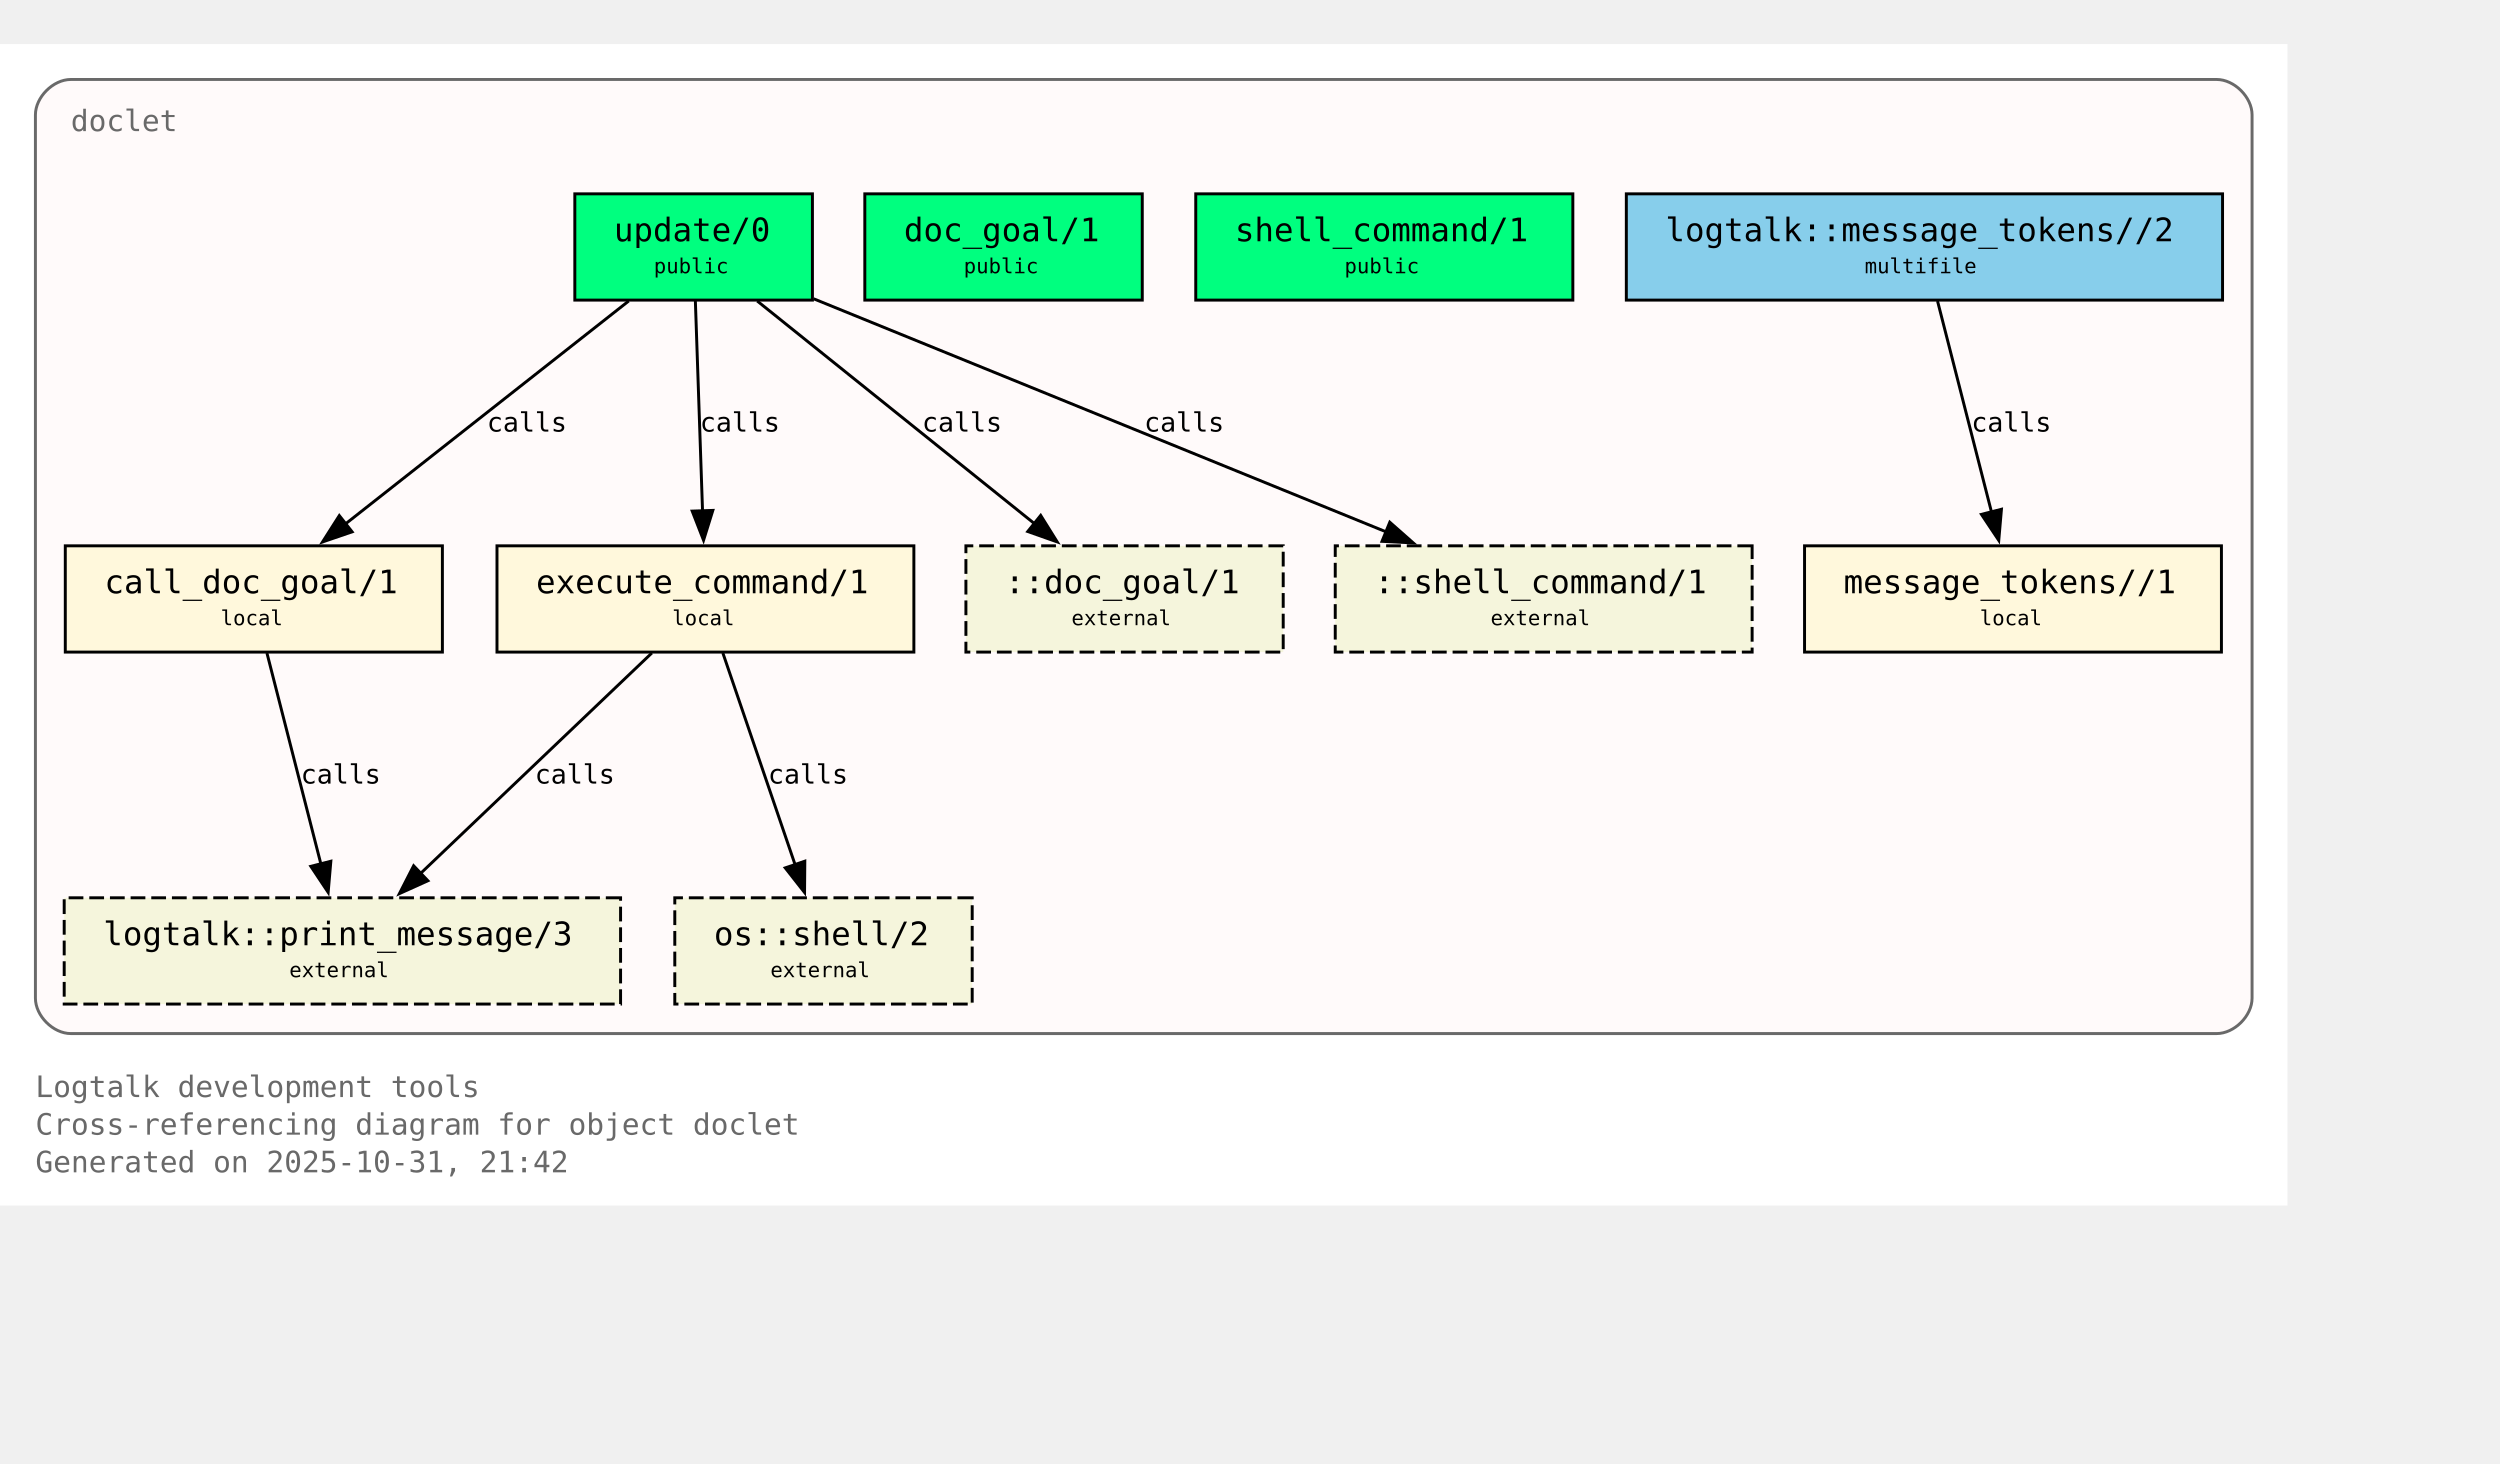
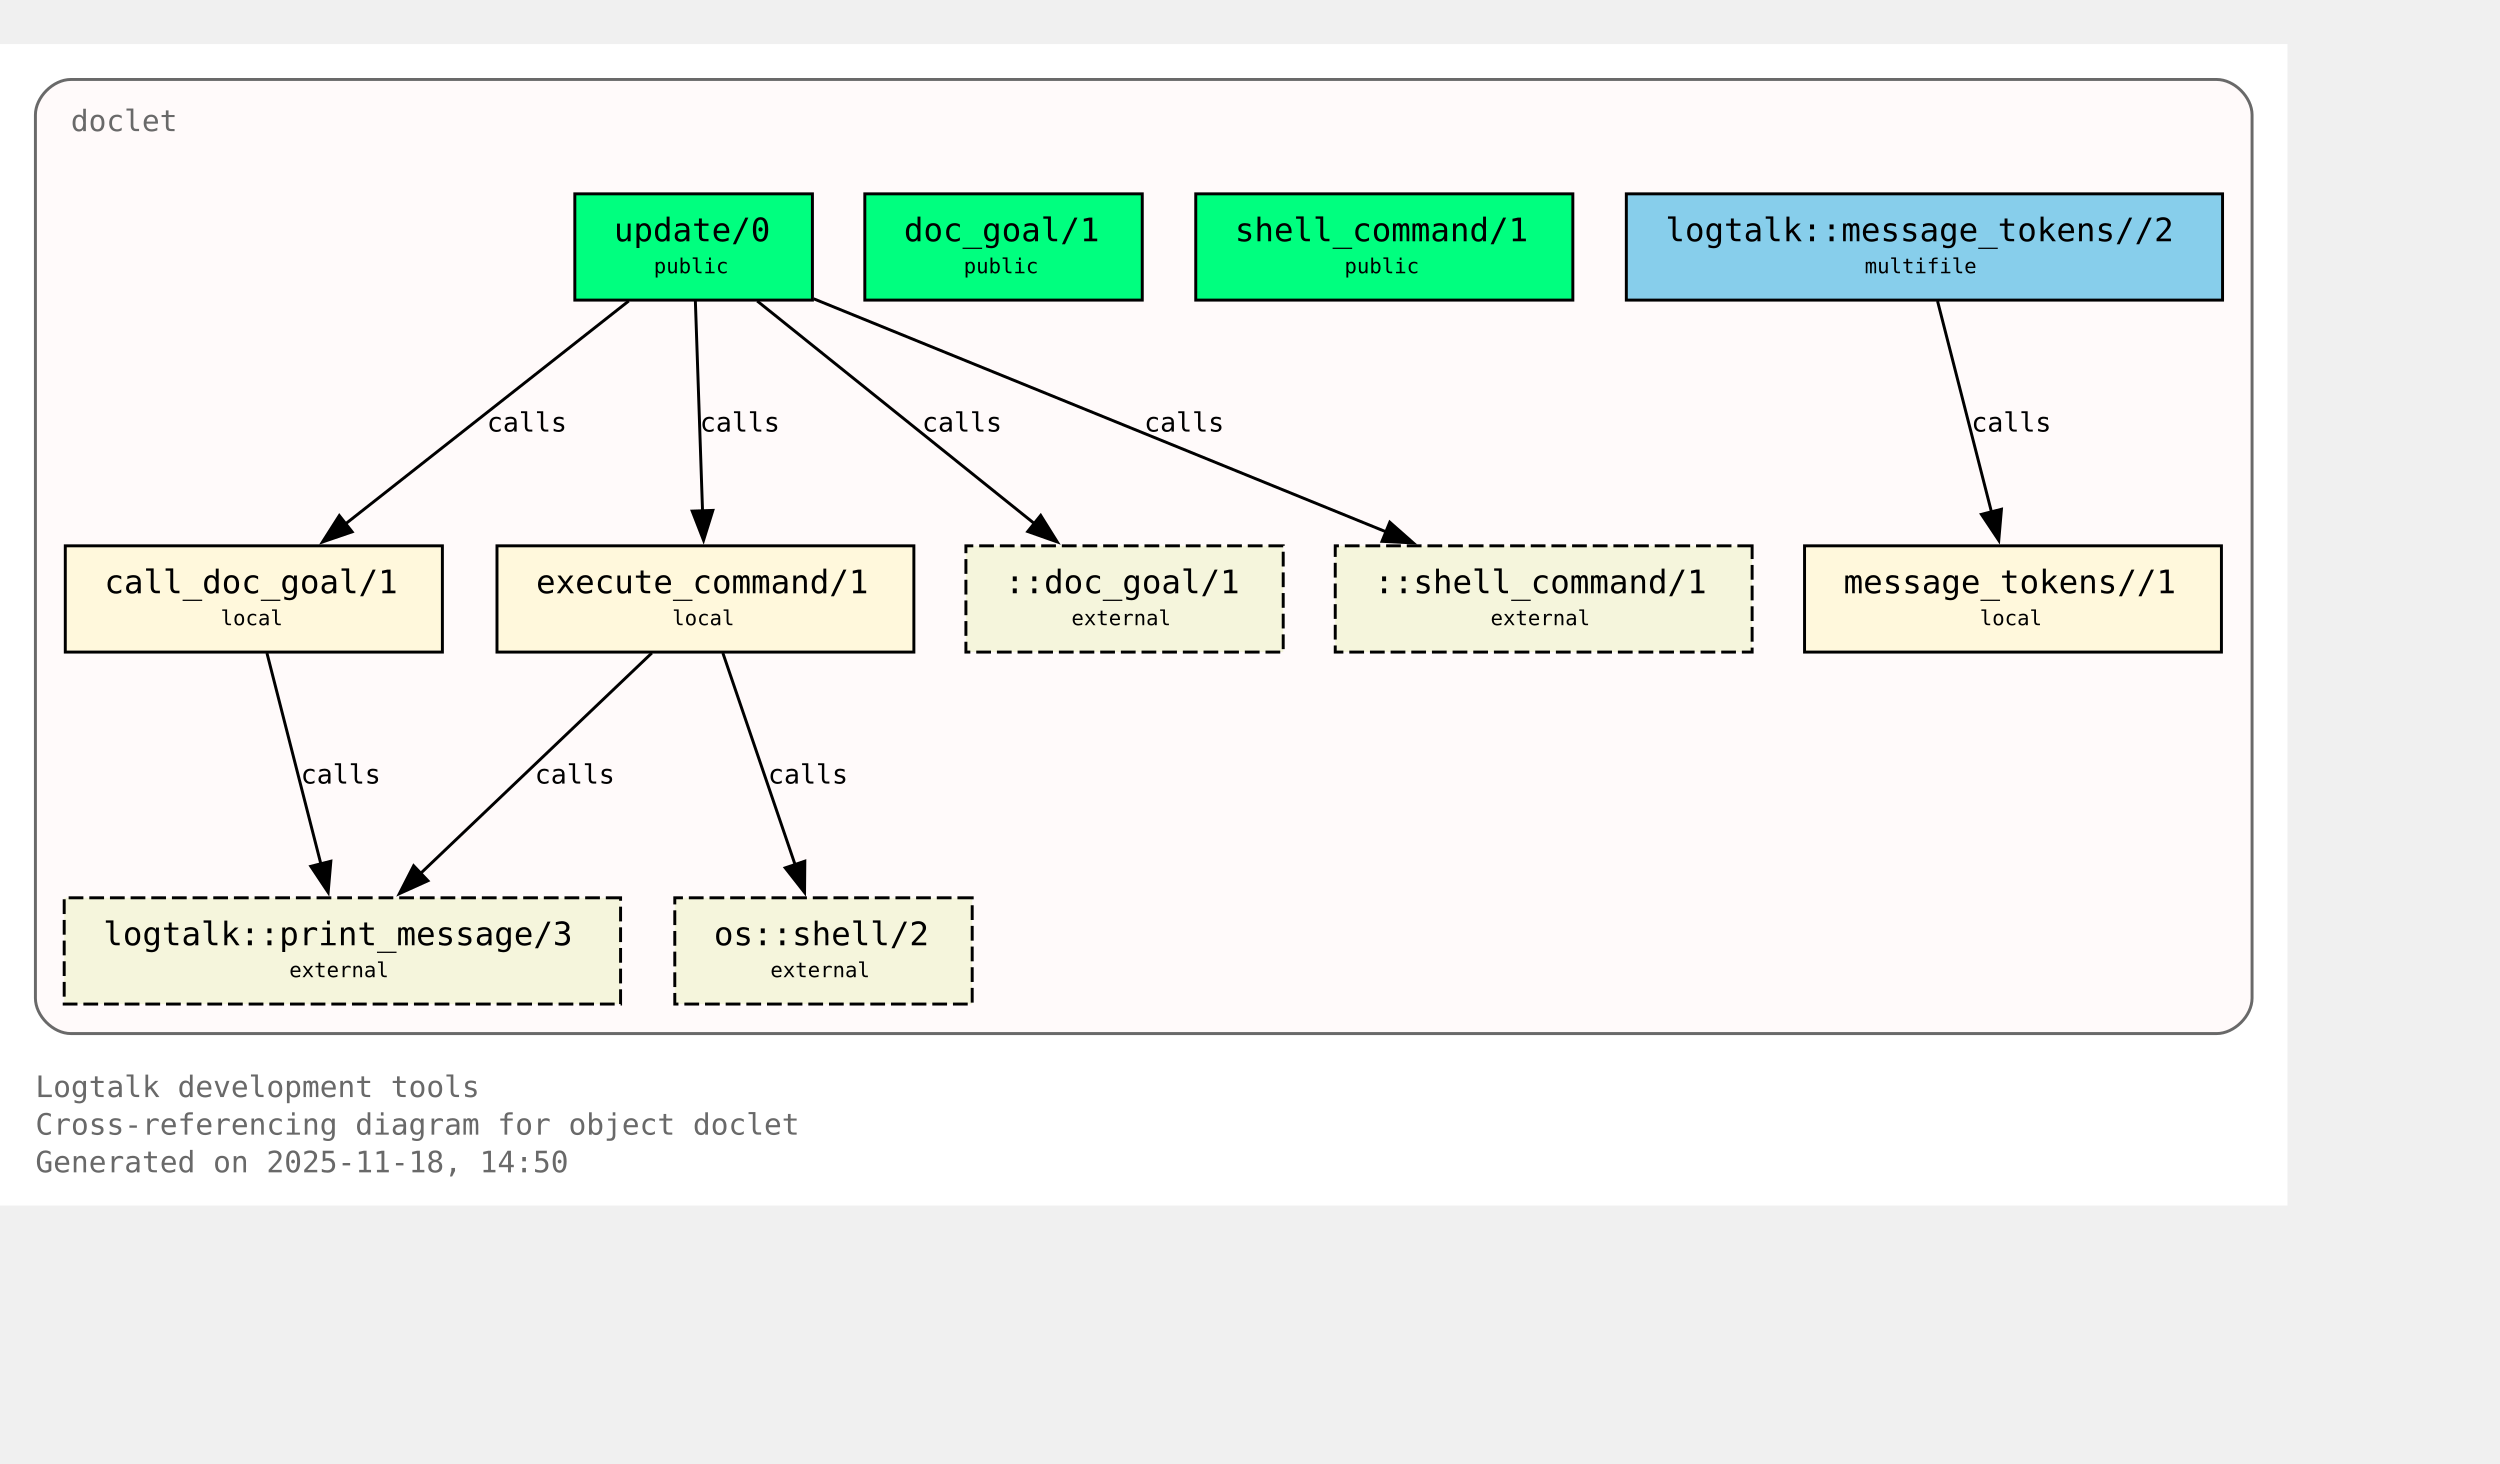
<svg xmlns="http://www.w3.org/2000/svg" xmlns:xlink="http://www.w3.org/1999/xlink" width="919pt" height="538pt" viewBox="72.00 72.00 847.00 466.00">
  <g id="graph0" class="graph" transform="scale(1 1) rotate(0) translate(76 461.5)">
    <polygon fill="white" stroke="none" points="-4,4 -4,-389.5 771,-389.5 771,4 -4,4" />
    <text xml:space="preserve" text-anchor="start" x="8" y="-32.75" font-family="Monospace" font-size="10.00" fill="dimgray">Logtalk development tools</text>
    <text xml:space="preserve" text-anchor="start" x="8" y="-20" font-family="Monospace" font-size="10.00" fill="dimgray">Cross-referencing diagram for object doclet</text>
-     <text xml:space="preserve" text-anchor="start" x="8" y="-7.25" font-family="Monospace" font-size="10.00" fill="dimgray">Generated on 2025-10-31, 21:42</text>
+     <text xml:space="preserve" text-anchor="start" x="8" y="-7.25" font-family="Monospace" font-size="10.00" fill="dimgray">Generated on 2025-11-18, 14:50</text>
    <g id="clust1" class="cluster">
      <g id="a_clust1">
        <a xlink:title="doclet">
          <path fill="snow" stroke="dimgray" d="M20,-54.25C20,-54.25 747,-54.25 747,-54.25 753,-54.25 759,-60.25 759,-66.25 759,-66.25 759,-365.5 759,-365.5 759,-371.5 753,-377.5 747,-377.5 747,-377.5 20,-377.5 20,-377.5 14,-377.5 8,-371.5 8,-365.5 8,-365.5 8,-66.25 8,-66.25 8,-60.25 14,-54.25 20,-54.25" />
          <g id="a_clust1_0">
-             <a xlink:href="https://github.com/LogtalkDotOrg/logtalk3/tree/0691f1bb1b37df7343f9c46fd6016450aea5fc2e/tools/doclet/doclet.lgt#L22" xlink:title="https://github.com/LogtalkDotOrg/logtalk3/tree/0691f1bb1b37df7343f9c46fd6016450aea5fc2e/tools/doclet/doclet.lgt#L22">
+             <a xlink:href="https://github.com/LogtalkDotOrg/logtalk3/tree/c9984db79ee788ddb2021b15e99dae4e81a92f53/tools/doclet/doclet.lgt#L22" xlink:title="https://github.com/LogtalkDotOrg/logtalk3/tree/c9984db79ee788ddb2021b15e99dae4e81a92f53/tools/doclet/doclet.lgt#L22">
              <text xml:space="preserve" text-anchor="start" x="20" y="-360" font-family="Monospace" font-size="10.00" fill="dimgray">doclet</text>
            </a>
          </g>
        </a>
      </g>
    </g>
    <g id="node1" class="node">
      <polygon fill="springgreen" stroke="black" points="271.25,-338.75 190.75,-338.75 190.75,-302.75 271.25,-302.75 271.25,-338.75" />
      <text xml:space="preserve" text-anchor="start" x="198.75" y="-323.45" font-family="Monospace" font-size="9.00"> </text>
      <g id="a_node1_1">
-         <a xlink:href="https://github.com/LogtalkDotOrg/logtalk3/tree/0691f1bb1b37df7343f9c46fd6016450aea5fc2e/tools/doclet/doclet.lgt#L40" xlink:title="https://github.com/LogtalkDotOrg/logtalk3/tree/0691f1bb1b37df7343f9c46fd6016450aea5fc2e/tools/doclet/doclet.lgt#L40">
+         <a xlink:href="https://github.com/LogtalkDotOrg/logtalk3/tree/c9984db79ee788ddb2021b15e99dae4e81a92f53/tools/doclet/doclet.lgt#L40" xlink:title="https://github.com/LogtalkDotOrg/logtalk3/tree/c9984db79ee788ddb2021b15e99dae4e81a92f53/tools/doclet/doclet.lgt#L40">
          <text xml:space="preserve" text-anchor="start" x="204" y="-322.68" font-family="Monospace" font-size="11.00">update/0</text>
        </a>
      </g>
      <text xml:space="preserve" text-anchor="start" x="258" y="-323.45" font-family="Monospace" font-size="9.00"> </text>
      <text xml:space="preserve" text-anchor="start" x="198.75" y="-311.07" font-family="Monospace" font-size="9.00"> </text>
      <text xml:space="preserve" text-anchor="start" x="217.5" y="-311.85" font-family="Monospace" font-size="7.00">public</text>
      <text xml:space="preserve" text-anchor="start" x="258" y="-311.07" font-family="Monospace" font-size="9.00"> </text>
    </g>
    <g id="node4" class="node">
      <polygon fill="cornsilk" stroke="black" points="145.88,-219.5 18.12,-219.5 18.12,-183.5 145.88,-183.5 145.88,-219.5" />
      <text xml:space="preserve" text-anchor="start" x="26.12" y="-204.2" font-family="Monospace" font-size="9.00"> </text>
      <g id="a_node4_2">
-         <a xlink:href="https://github.com/LogtalkDotOrg/logtalk3/tree/0691f1bb1b37df7343f9c46fd6016450aea5fc2e/tools/doclet/doclet.lgt#L73" xlink:title="https://github.com/LogtalkDotOrg/logtalk3/tree/0691f1bb1b37df7343f9c46fd6016450aea5fc2e/tools/doclet/doclet.lgt#L73">
+         <a xlink:href="https://github.com/LogtalkDotOrg/logtalk3/tree/c9984db79ee788ddb2021b15e99dae4e81a92f53/tools/doclet/doclet.lgt#L73" xlink:title="https://github.com/LogtalkDotOrg/logtalk3/tree/c9984db79ee788ddb2021b15e99dae4e81a92f53/tools/doclet/doclet.lgt#L73">
          <text xml:space="preserve" text-anchor="start" x="31.38" y="-203.43" font-family="Monospace" font-size="11.00">call_doc_goal/1</text>
        </a>
      </g>
      <text xml:space="preserve" text-anchor="start" x="132.62" y="-204.2" font-family="Monospace" font-size="9.00"> </text>
      <text xml:space="preserve" text-anchor="start" x="26.12" y="-191.82" font-family="Monospace" font-size="9.00"> </text>
      <text xml:space="preserve" text-anchor="start" x="70.75" y="-192.6" font-family="Monospace" font-size="7.00">local</text>
      <text xml:space="preserve" text-anchor="start" x="132.62" y="-191.82" font-family="Monospace" font-size="9.00"> </text>
    </g>
    <g id="edge1" class="edge">
      <g id="a_edge1">
-         <a xlink:href="https://github.com/LogtalkDotOrg/logtalk3/tree/0691f1bb1b37df7343f9c46fd6016450aea5fc2e/tools/doclet/doclet.lgt#L60" xlink:title="calls">
+         <a xlink:href="https://github.com/LogtalkDotOrg/logtalk3/tree/c9984db79ee788ddb2021b15e99dae4e81a92f53/tools/doclet/doclet.lgt#L60" xlink:title="calls">
          <path fill="none" stroke="black" d="M209.01,-302.45C183.59,-282.45 141.58,-249.38 112.89,-226.8" />
          <polygon fill="black" stroke="black" points="115.29,-224.24 105.27,-220.81 110.96,-229.74 115.29,-224.24" />
        </a>
      </g>
      <g id="a_edge1-label">
-         <a xlink:href="https://github.com/LogtalkDotOrg/logtalk3/tree/0691f1bb1b37df7343f9c46fd6016450aea5fc2e/tools/doclet/doclet.lgt#L60" xlink:title="https://github.com/LogtalkDotOrg/logtalk3/tree/0691f1bb1b37df7343f9c46fd6016450aea5fc2e/tools/doclet/doclet.lgt#L60">
+         <a xlink:href="https://github.com/LogtalkDotOrg/logtalk3/tree/c9984db79ee788ddb2021b15e99dae4e81a92f53/tools/doclet/doclet.lgt#L60" xlink:title="https://github.com/LogtalkDotOrg/logtalk3/tree/c9984db79ee788ddb2021b15e99dae4e81a92f53/tools/doclet/doclet.lgt#L60">
          <text xml:space="preserve" text-anchor="start" x="160.97" y="-258.2" font-family="Monospace" font-size="9.00">calls</text>
        </a>
      </g>
    </g>
    <g id="node5" class="node">
      <polygon fill="cornsilk" stroke="black" points="305.62,-219.5 164.38,-219.5 164.38,-183.5 305.62,-183.5 305.62,-219.5" />
      <text xml:space="preserve" text-anchor="start" x="172.38" y="-204.2" font-family="Monospace" font-size="9.00"> </text>
      <g id="a_node5_3">
-         <a xlink:href="https://github.com/LogtalkDotOrg/logtalk3/tree/0691f1bb1b37df7343f9c46fd6016450aea5fc2e/tools/doclet/doclet.lgt#L85" xlink:title="https://github.com/LogtalkDotOrg/logtalk3/tree/0691f1bb1b37df7343f9c46fd6016450aea5fc2e/tools/doclet/doclet.lgt#L85">
+         <a xlink:href="https://github.com/LogtalkDotOrg/logtalk3/tree/c9984db79ee788ddb2021b15e99dae4e81a92f53/tools/doclet/doclet.lgt#L85" xlink:title="https://github.com/LogtalkDotOrg/logtalk3/tree/c9984db79ee788ddb2021b15e99dae4e81a92f53/tools/doclet/doclet.lgt#L85">
          <text xml:space="preserve" text-anchor="start" x="177.62" y="-203.43" font-family="Monospace" font-size="11.00">execute_command/1</text>
        </a>
      </g>
      <text xml:space="preserve" text-anchor="start" x="292.38" y="-204.2" font-family="Monospace" font-size="9.00"> </text>
      <text xml:space="preserve" text-anchor="start" x="172.38" y="-191.82" font-family="Monospace" font-size="9.00"> </text>
      <text xml:space="preserve" text-anchor="start" x="223.75" y="-192.6" font-family="Monospace" font-size="7.00">local</text>
      <text xml:space="preserve" text-anchor="start" x="292.38" y="-191.82" font-family="Monospace" font-size="9.00"> </text>
    </g>
    <g id="edge2" class="edge">
      <g id="a_edge2">
-         <a xlink:href="https://github.com/LogtalkDotOrg/logtalk3/tree/0691f1bb1b37df7343f9c46fd6016450aea5fc2e/tools/doclet/doclet.lgt#L60" xlink:title="calls">
+         <a xlink:href="https://github.com/LogtalkDotOrg/logtalk3/tree/c9984db79ee788ddb2021b15e99dae4e81a92f53/tools/doclet/doclet.lgt#L60" xlink:title="calls">
          <path fill="none" stroke="black" d="M231.59,-302.45C232.23,-283.75 233.26,-253.62 234.02,-231.33" />
          <polygon fill="black" stroke="black" points="237.51,-231.5 234.36,-221.38 230.52,-231.26 237.51,-231.5" />
        </a>
      </g>
      <g id="a_edge2-label">
-         <a xlink:href="https://github.com/LogtalkDotOrg/logtalk3/tree/0691f1bb1b37df7343f9c46fd6016450aea5fc2e/tools/doclet/doclet.lgt#L60" xlink:title="https://github.com/LogtalkDotOrg/logtalk3/tree/0691f1bb1b37df7343f9c46fd6016450aea5fc2e/tools/doclet/doclet.lgt#L60">
+         <a xlink:href="https://github.com/LogtalkDotOrg/logtalk3/tree/c9984db79ee788ddb2021b15e99dae4e81a92f53/tools/doclet/doclet.lgt#L60" xlink:title="https://github.com/LogtalkDotOrg/logtalk3/tree/c9984db79ee788ddb2021b15e99dae4e81a92f53/tools/doclet/doclet.lgt#L60">
          <text xml:space="preserve" text-anchor="start" x="233.12" y="-258.2" font-family="Monospace" font-size="9.00">calls</text>
        </a>
      </g>
    </g>
    <g id="node10" class="node">
      <polygon fill="beige" stroke="black" stroke-dasharray="5,2" points="430.75,-219.5 323.25,-219.5 323.25,-183.5 430.75,-183.5 430.75,-219.5" />
      <text xml:space="preserve" text-anchor="start" x="331.25" y="-204.2" font-family="Monospace" font-size="9.00"> </text>
      <text xml:space="preserve" text-anchor="start" x="336.5" y="-203.43" font-family="Monospace" font-size="11.00">::doc_goal/1</text>
      <text xml:space="preserve" text-anchor="start" x="417.5" y="-204.2" font-family="Monospace" font-size="9.00"> </text>
      <text xml:space="preserve" text-anchor="start" x="331.25" y="-191.82" font-family="Monospace" font-size="9.00"> </text>
      <text xml:space="preserve" text-anchor="start" x="359" y="-192.6" font-family="Monospace" font-size="7.00">external</text>
      <text xml:space="preserve" text-anchor="start" x="417.5" y="-191.82" font-family="Monospace" font-size="9.00"> </text>
    </g>
    <g id="edge4" class="edge">
      <g id="a_edge4">
-         <a xlink:href="https://github.com/LogtalkDotOrg/logtalk3/tree/0691f1bb1b37df7343f9c46fd6016450aea5fc2e/tools/doclet/doclet.lgt#L60" xlink:title="calls">
+         <a xlink:href="https://github.com/LogtalkDotOrg/logtalk3/tree/c9984db79ee788ddb2021b15e99dae4e81a92f53/tools/doclet/doclet.lgt#L60" xlink:title="calls">
          <path fill="none" stroke="black" d="M252.54,-302.45C277.45,-282.45 318.62,-249.38 346.74,-226.8" />
          <polygon fill="black" stroke="black" points="348.58,-229.81 354.19,-220.82 344.2,-224.35 348.58,-229.81" />
        </a>
      </g>
      <g id="a_edge4-label">
-         <a xlink:href="https://github.com/LogtalkDotOrg/logtalk3/tree/0691f1bb1b37df7343f9c46fd6016450aea5fc2e/tools/doclet/doclet.lgt#L60" xlink:title="https://github.com/LogtalkDotOrg/logtalk3/tree/0691f1bb1b37df7343f9c46fd6016450aea5fc2e/tools/doclet/doclet.lgt#L60">
+         <a xlink:href="https://github.com/LogtalkDotOrg/logtalk3/tree/c9984db79ee788ddb2021b15e99dae4e81a92f53/tools/doclet/doclet.lgt#L60" xlink:title="https://github.com/LogtalkDotOrg/logtalk3/tree/c9984db79ee788ddb2021b15e99dae4e81a92f53/tools/doclet/doclet.lgt#L60">
          <text xml:space="preserve" text-anchor="start" x="308.38" y="-258.2" font-family="Monospace" font-size="9.00">calls</text>
        </a>
      </g>
    </g>
    <g id="node11" class="node">
      <polygon fill="beige" stroke="black" stroke-dasharray="5,2" points="589.62,-219.5 448.38,-219.5 448.38,-183.5 589.62,-183.5 589.62,-219.5" />
      <text xml:space="preserve" text-anchor="start" x="456.38" y="-204.2" font-family="Monospace" font-size="9.00"> </text>
      <text xml:space="preserve" text-anchor="start" x="461.62" y="-203.43" font-family="Monospace" font-size="11.00">::shell_command/1</text>
      <text xml:space="preserve" text-anchor="start" x="576.38" y="-204.2" font-family="Monospace" font-size="9.00"> </text>
      <text xml:space="preserve" text-anchor="start" x="456.38" y="-191.82" font-family="Monospace" font-size="9.00"> </text>
      <text xml:space="preserve" text-anchor="start" x="501" y="-192.6" font-family="Monospace" font-size="7.00">external</text>
      <text xml:space="preserve" text-anchor="start" x="576.38" y="-191.82" font-family="Monospace" font-size="9.00"> </text>
    </g>
    <g id="edge5" class="edge">
      <g id="a_edge5">
-         <a xlink:href="https://github.com/LogtalkDotOrg/logtalk3/tree/0691f1bb1b37df7343f9c46fd6016450aea5fc2e/tools/doclet/doclet.lgt#L60" xlink:title="calls">
+         <a xlink:href="https://github.com/LogtalkDotOrg/logtalk3/tree/c9984db79ee788ddb2021b15e99dae4e81a92f53/tools/doclet/doclet.lgt#L60" xlink:title="calls">
          <path fill="none" stroke="black" d="M271.65,-303.2C322.49,-282.5 409.65,-247.02 465.76,-224.17" />
          <polygon fill="black" stroke="black" points="466.86,-227.5 474.81,-220.49 464.22,-221.02 466.86,-227.5" />
        </a>
      </g>
      <g id="a_edge5-label">
-         <a xlink:href="https://github.com/LogtalkDotOrg/logtalk3/tree/0691f1bb1b37df7343f9c46fd6016450aea5fc2e/tools/doclet/doclet.lgt#L60" xlink:title="https://github.com/LogtalkDotOrg/logtalk3/tree/0691f1bb1b37df7343f9c46fd6016450aea5fc2e/tools/doclet/doclet.lgt#L60">
+         <a xlink:href="https://github.com/LogtalkDotOrg/logtalk3/tree/c9984db79ee788ddb2021b15e99dae4e81a92f53/tools/doclet/doclet.lgt#L60" xlink:title="https://github.com/LogtalkDotOrg/logtalk3/tree/c9984db79ee788ddb2021b15e99dae4e81a92f53/tools/doclet/doclet.lgt#L60">
          <text xml:space="preserve" text-anchor="start" x="383.64" y="-258.2" font-family="Monospace" font-size="9.00">calls</text>
        </a>
      </g>
    </g>
    <g id="node2" class="node">
      <polygon fill="springgreen" stroke="black" points="383,-338.75 289,-338.75 289,-302.75 383,-302.75 383,-338.75" />
      <text xml:space="preserve" text-anchor="start" x="297" y="-323.45" font-family="Monospace" font-size="9.00"> </text>
      <g id="a_node2_4">
-         <a xlink:href="https://github.com/LogtalkDotOrg/logtalk3/tree/0691f1bb1b37df7343f9c46fd6016450aea5fc2e/tools/doclet/doclet.lgt#L46" xlink:title="https://github.com/LogtalkDotOrg/logtalk3/tree/0691f1bb1b37df7343f9c46fd6016450aea5fc2e/tools/doclet/doclet.lgt#L46">
+         <a xlink:href="https://github.com/LogtalkDotOrg/logtalk3/tree/c9984db79ee788ddb2021b15e99dae4e81a92f53/tools/doclet/doclet.lgt#L46" xlink:title="https://github.com/LogtalkDotOrg/logtalk3/tree/c9984db79ee788ddb2021b15e99dae4e81a92f53/tools/doclet/doclet.lgt#L46">
          <text xml:space="preserve" text-anchor="start" x="302.25" y="-322.68" font-family="Monospace" font-size="11.00">doc_goal/1</text>
        </a>
      </g>
      <text xml:space="preserve" text-anchor="start" x="369.75" y="-323.45" font-family="Monospace" font-size="9.00"> </text>
      <text xml:space="preserve" text-anchor="start" x="297" y="-311.07" font-family="Monospace" font-size="9.00"> </text>
      <text xml:space="preserve" text-anchor="start" x="322.5" y="-311.85" font-family="Monospace" font-size="7.00">public</text>
      <text xml:space="preserve" text-anchor="start" x="369.75" y="-311.07" font-family="Monospace" font-size="9.00"> </text>
    </g>
    <g id="node3" class="node">
      <polygon fill="springgreen" stroke="black" points="528.88,-338.75 401.12,-338.75 401.12,-302.75 528.88,-302.75 528.88,-338.75" />
      <text xml:space="preserve" text-anchor="start" x="409.12" y="-323.45" font-family="Monospace" font-size="9.00"> </text>
      <g id="a_node3_5">
-         <a xlink:href="https://github.com/LogtalkDotOrg/logtalk3/tree/0691f1bb1b37df7343f9c46fd6016450aea5fc2e/tools/doclet/doclet.lgt#L53" xlink:title="https://github.com/LogtalkDotOrg/logtalk3/tree/0691f1bb1b37df7343f9c46fd6016450aea5fc2e/tools/doclet/doclet.lgt#L53">
+         <a xlink:href="https://github.com/LogtalkDotOrg/logtalk3/tree/c9984db79ee788ddb2021b15e99dae4e81a92f53/tools/doclet/doclet.lgt#L53" xlink:title="https://github.com/LogtalkDotOrg/logtalk3/tree/c9984db79ee788ddb2021b15e99dae4e81a92f53/tools/doclet/doclet.lgt#L53">
          <text xml:space="preserve" text-anchor="start" x="414.38" y="-322.68" font-family="Monospace" font-size="11.00">shell_command/1</text>
        </a>
      </g>
      <text xml:space="preserve" text-anchor="start" x="515.62" y="-323.45" font-family="Monospace" font-size="9.00"> </text>
      <text xml:space="preserve" text-anchor="start" x="409.12" y="-311.07" font-family="Monospace" font-size="9.00"> </text>
      <text xml:space="preserve" text-anchor="start" x="451.5" y="-311.85" font-family="Monospace" font-size="7.00">public</text>
      <text xml:space="preserve" text-anchor="start" x="515.62" y="-311.07" font-family="Monospace" font-size="9.00"> </text>
    </g>
    <g id="node8" class="node">
      <polygon fill="beige" stroke="black" stroke-dasharray="5,2" points="206.25,-100.25 17.75,-100.25 17.75,-64.25 206.25,-64.25 206.25,-100.25" />
      <text xml:space="preserve" text-anchor="start" x="25.75" y="-84.95" font-family="Monospace" font-size="9.00"> </text>
      <g id="a_node8_6">
        <a xlink:href="https://logtalk.org/library/logtalk_0.html#print-message-3" xlink:title="https://logtalk.org/library/logtalk_0.html#print-message-3">
          <text xml:space="preserve" text-anchor="start" x="31" y="-84.17" font-family="Monospace" font-size="11.00">logtalk::print_message/3</text>
        </a>
      </g>
      <text xml:space="preserve" text-anchor="start" x="193" y="-84.95" font-family="Monospace" font-size="9.00"> </text>
      <text xml:space="preserve" text-anchor="start" x="25.75" y="-72.58" font-family="Monospace" font-size="9.00"> </text>
      <text xml:space="preserve" text-anchor="start" x="94" y="-73.35" font-family="Monospace" font-size="7.00">external</text>
      <text xml:space="preserve" text-anchor="start" x="193" y="-72.58" font-family="Monospace" font-size="9.00"> </text>
    </g>
    <g id="edge6" class="edge">
      <g id="a_edge6">
-         <a xlink:href="https://github.com/LogtalkDotOrg/logtalk3/tree/0691f1bb1b37df7343f9c46fd6016450aea5fc2e/tools/doclet/doclet.lgt#L73" xlink:title="calls">
+         <a xlink:href="https://github.com/LogtalkDotOrg/logtalk3/tree/c9984db79ee788ddb2021b15e99dae4e81a92f53/tools/doclet/doclet.lgt#L73" xlink:title="calls">
          <path fill="none" stroke="black" d="M86.43,-183.2C91.23,-164.41 98.99,-134.09 104.7,-111.77" />
          <polygon fill="black" stroke="black" points="108.09,-112.64 107.18,-102.09 101.31,-110.91 108.09,-112.64" />
        </a>
      </g>
      <g id="a_edge6-label">
-         <a xlink:href="https://github.com/LogtalkDotOrg/logtalk3/tree/0691f1bb1b37df7343f9c46fd6016450aea5fc2e/tools/doclet/doclet.lgt#L73" xlink:title="https://github.com/LogtalkDotOrg/logtalk3/tree/0691f1bb1b37df7343f9c46fd6016450aea5fc2e/tools/doclet/doclet.lgt#L73">
+         <a xlink:href="https://github.com/LogtalkDotOrg/logtalk3/tree/c9984db79ee788ddb2021b15e99dae4e81a92f53/tools/doclet/doclet.lgt#L73" xlink:title="https://github.com/LogtalkDotOrg/logtalk3/tree/c9984db79ee788ddb2021b15e99dae4e81a92f53/tools/doclet/doclet.lgt#L73">
          <text xml:space="preserve" text-anchor="start" x="97.9" y="-138.95" font-family="Monospace" font-size="9.00">calls</text>
        </a>
      </g>
    </g>
    <g id="edge7" class="edge">
      <g id="a_edge7">
-         <a xlink:href="https://github.com/LogtalkDotOrg/logtalk3/tree/0691f1bb1b37df7343f9c46fd6016450aea5fc2e/tools/doclet/doclet.lgt#L85" xlink:title="calls">
+         <a xlink:href="https://github.com/LogtalkDotOrg/logtalk3/tree/c9984db79ee788ddb2021b15e99dae4e81a92f53/tools/doclet/doclet.lgt#L85" xlink:title="calls">
          <path fill="none" stroke="black" d="M216.85,-183.2C196.14,-163.46 162.08,-130.99 138.42,-108.44" />
          <polygon fill="black" stroke="black" points="140.97,-106.03 131.32,-101.67 136.14,-111.1 140.97,-106.03" />
        </a>
      </g>
      <g id="a_edge7-label">
-         <a xlink:href="https://github.com/LogtalkDotOrg/logtalk3/tree/0691f1bb1b37df7343f9c46fd6016450aea5fc2e/tools/doclet/doclet.lgt#L85" xlink:title="https://github.com/LogtalkDotOrg/logtalk3/tree/0691f1bb1b37df7343f9c46fd6016450aea5fc2e/tools/doclet/doclet.lgt#L85">
+         <a xlink:href="https://github.com/LogtalkDotOrg/logtalk3/tree/c9984db79ee788ddb2021b15e99dae4e81a92f53/tools/doclet/doclet.lgt#L85" xlink:title="https://github.com/LogtalkDotOrg/logtalk3/tree/c9984db79ee788ddb2021b15e99dae4e81a92f53/tools/doclet/doclet.lgt#L85">
          <text xml:space="preserve" text-anchor="start" x="177.19" y="-138.95" font-family="Monospace" font-size="9.00">calls</text>
        </a>
      </g>
    </g>
    <g id="node9" class="node">
      <polygon fill="beige" stroke="black" stroke-dasharray="5,2" points="325.38,-100.25 224.62,-100.25 224.62,-64.25 325.38,-64.25 325.38,-100.25" />
      <text xml:space="preserve" text-anchor="start" x="232.62" y="-84.95" font-family="Monospace" font-size="9.00"> </text>
      <g id="a_node9_7">
        <a xlink:href="https://logtalk.org/library/osp_0.html#shell-2" xlink:title="https://logtalk.org/library/osp_0.html#shell-2">
          <text xml:space="preserve" text-anchor="start" x="237.88" y="-84.17" font-family="Monospace" font-size="11.00">os::shell/2</text>
        </a>
      </g>
      <text xml:space="preserve" text-anchor="start" x="312.12" y="-84.95" font-family="Monospace" font-size="9.00"> </text>
      <text xml:space="preserve" text-anchor="start" x="232.62" y="-72.58" font-family="Monospace" font-size="9.00"> </text>
      <text xml:space="preserve" text-anchor="start" x="257" y="-73.35" font-family="Monospace" font-size="7.00">external</text>
      <text xml:space="preserve" text-anchor="start" x="312.12" y="-72.58" font-family="Monospace" font-size="9.00"> </text>
    </g>
    <g id="edge8" class="edge">
      <g id="a_edge8">
-         <a xlink:href="https://github.com/LogtalkDotOrg/logtalk3/tree/0691f1bb1b37df7343f9c46fd6016450aea5fc2e/tools/doclet/doclet.lgt#L85" xlink:title="calls">
+         <a xlink:href="https://github.com/LogtalkDotOrg/logtalk3/tree/c9984db79ee788ddb2021b15e99dae4e81a92f53/tools/doclet/doclet.lgt#L85" xlink:title="calls">
          <path fill="none" stroke="black" d="M240.9,-183.2C247.34,-164.32 257.75,-133.81 265.38,-111.46" />
          <polygon fill="black" stroke="black" points="268.67,-112.65 268.58,-102.05 262.04,-110.39 268.67,-112.65" />
        </a>
      </g>
      <g id="a_edge8-label">
-         <a xlink:href="https://github.com/LogtalkDotOrg/logtalk3/tree/0691f1bb1b37df7343f9c46fd6016450aea5fc2e/tools/doclet/doclet.lgt#L85" xlink:title="https://github.com/LogtalkDotOrg/logtalk3/tree/0691f1bb1b37df7343f9c46fd6016450aea5fc2e/tools/doclet/doclet.lgt#L85">
+         <a xlink:href="https://github.com/LogtalkDotOrg/logtalk3/tree/c9984db79ee788ddb2021b15e99dae4e81a92f53/tools/doclet/doclet.lgt#L85" xlink:title="https://github.com/LogtalkDotOrg/logtalk3/tree/c9984db79ee788ddb2021b15e99dae4e81a92f53/tools/doclet/doclet.lgt#L85">
          <text xml:space="preserve" text-anchor="start" x="256.2" y="-138.95" font-family="Monospace" font-size="9.00">calls</text>
        </a>
      </g>
    </g>
    <g id="node6" class="node">
      <polygon fill="cornsilk" stroke="black" points="748.62,-219.5 607.38,-219.5 607.38,-183.5 748.62,-183.5 748.62,-219.5" />
      <text xml:space="preserve" text-anchor="start" x="615.38" y="-204.2" font-family="Monospace" font-size="9.00"> </text>
      <g id="a_node6_8">
-         <a xlink:href="https://github.com/LogtalkDotOrg/logtalk3/tree/0691f1bb1b37df7343f9c46fd6016450aea5fc2e/tools/doclet/doclet.lgt#L102" xlink:title="https://github.com/LogtalkDotOrg/logtalk3/tree/0691f1bb1b37df7343f9c46fd6016450aea5fc2e/tools/doclet/doclet.lgt#L102">
+         <a xlink:href="https://github.com/LogtalkDotOrg/logtalk3/tree/c9984db79ee788ddb2021b15e99dae4e81a92f53/tools/doclet/doclet.lgt#L102" xlink:title="https://github.com/LogtalkDotOrg/logtalk3/tree/c9984db79ee788ddb2021b15e99dae4e81a92f53/tools/doclet/doclet.lgt#L102">
          <text xml:space="preserve" text-anchor="start" x="620.62" y="-203.43" font-family="Monospace" font-size="11.00">message_tokens//1</text>
        </a>
      </g>
      <text xml:space="preserve" text-anchor="start" x="735.38" y="-204.2" font-family="Monospace" font-size="9.00"> </text>
      <text xml:space="preserve" text-anchor="start" x="615.38" y="-191.82" font-family="Monospace" font-size="9.00"> </text>
      <text xml:space="preserve" text-anchor="start" x="666.75" y="-192.6" font-family="Monospace" font-size="7.00">local</text>
      <text xml:space="preserve" text-anchor="start" x="735.38" y="-191.82" font-family="Monospace" font-size="9.00"> </text>
    </g>
    <g id="node7" class="node">
      <polygon fill="skyblue" stroke="black" points="749,-338.75 547,-338.75 547,-302.75 749,-302.75 749,-338.75" />
      <text xml:space="preserve" text-anchor="start" x="555" y="-323.45" font-family="Monospace" font-size="9.00"> </text>
      <g id="a_node7_9">
-         <a xlink:href="https://github.com/LogtalkDotOrg/logtalk3/tree/0691f1bb1b37df7343f9c46fd6016450aea5fc2e/tools/doclet/doclet.lgt#L99" xlink:title="https://github.com/LogtalkDotOrg/logtalk3/tree/0691f1bb1b37df7343f9c46fd6016450aea5fc2e/tools/doclet/doclet.lgt#L99">
+         <a xlink:href="https://github.com/LogtalkDotOrg/logtalk3/tree/c9984db79ee788ddb2021b15e99dae4e81a92f53/tools/doclet/doclet.lgt#L99" xlink:title="https://github.com/LogtalkDotOrg/logtalk3/tree/c9984db79ee788ddb2021b15e99dae4e81a92f53/tools/doclet/doclet.lgt#L99">
          <text xml:space="preserve" text-anchor="start" x="560.25" y="-322.68" font-family="Monospace" font-size="11.00">logtalk::message_tokens//2</text>
        </a>
      </g>
      <text xml:space="preserve" text-anchor="start" x="735.75" y="-323.45" font-family="Monospace" font-size="9.00"> </text>
      <text xml:space="preserve" text-anchor="start" x="555" y="-311.07" font-family="Monospace" font-size="9.00"> </text>
      <text xml:space="preserve" text-anchor="start" x="627.75" y="-311.85" font-family="Monospace" font-size="7.00">multifile</text>
      <text xml:space="preserve" text-anchor="start" x="735.75" y="-311.07" font-family="Monospace" font-size="9.00"> </text>
    </g>
    <g id="edge3" class="edge">
      <g id="a_edge3">
-         <a xlink:href="https://github.com/LogtalkDotOrg/logtalk3/tree/0691f1bb1b37df7343f9c46fd6016450aea5fc2e/tools/doclet/doclet.lgt#L99" xlink:title="calls">
+         <a xlink:href="https://github.com/LogtalkDotOrg/logtalk3/tree/c9984db79ee788ddb2021b15e99dae4e81a92f53/tools/doclet/doclet.lgt#L99" xlink:title="calls">
          <path fill="none" stroke="black" d="M652.43,-302.45C657.23,-283.66 664.99,-253.34 670.7,-231.02" />
          <polygon fill="black" stroke="black" points="674.09,-231.89 673.18,-221.34 667.31,-230.16 674.09,-231.89" />
        </a>
      </g>
      <g id="a_edge3-label">
-         <a xlink:href="https://github.com/LogtalkDotOrg/logtalk3/tree/0691f1bb1b37df7343f9c46fd6016450aea5fc2e/tools/doclet/doclet.lgt#L99" xlink:title="https://github.com/LogtalkDotOrg/logtalk3/tree/0691f1bb1b37df7343f9c46fd6016450aea5fc2e/tools/doclet/doclet.lgt#L99">
+         <a xlink:href="https://github.com/LogtalkDotOrg/logtalk3/tree/c9984db79ee788ddb2021b15e99dae4e81a92f53/tools/doclet/doclet.lgt#L99" xlink:title="https://github.com/LogtalkDotOrg/logtalk3/tree/c9984db79ee788ddb2021b15e99dae4e81a92f53/tools/doclet/doclet.lgt#L99">
          <text xml:space="preserve" text-anchor="start" x="663.9" y="-258.2" font-family="Monospace" font-size="9.00">calls</text>
        </a>
      </g>
    </g>
  </g>
</svg>
